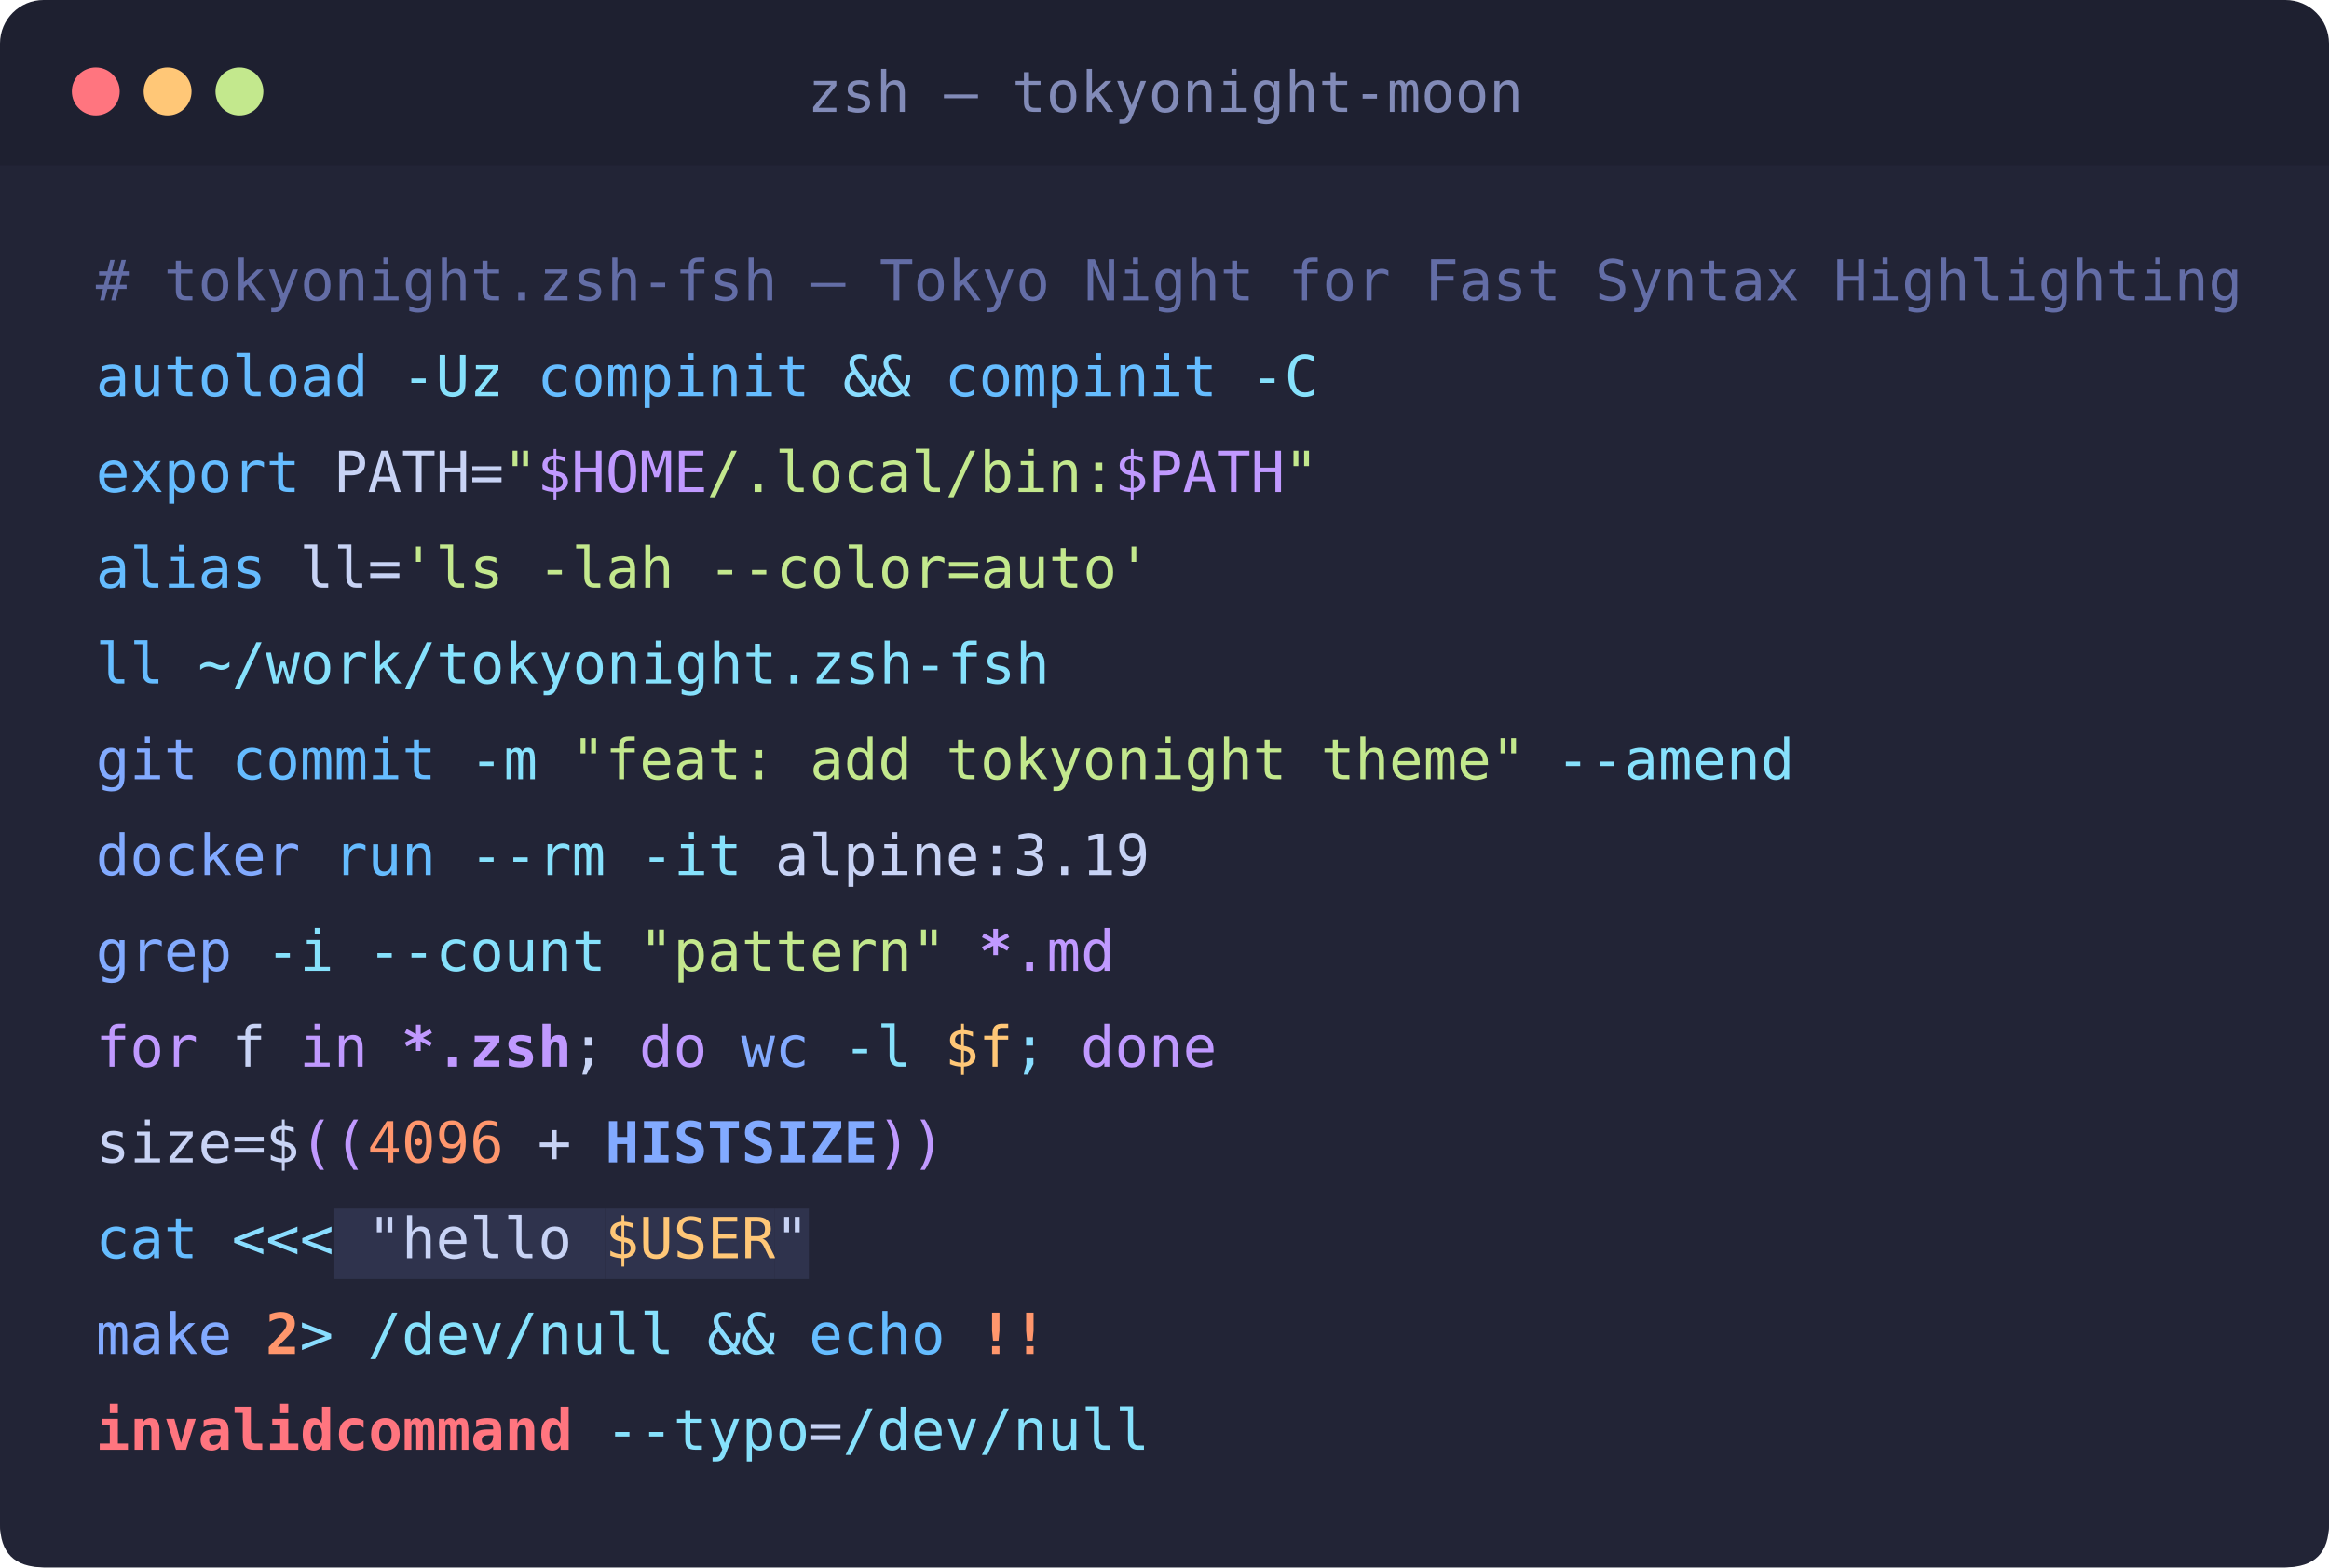
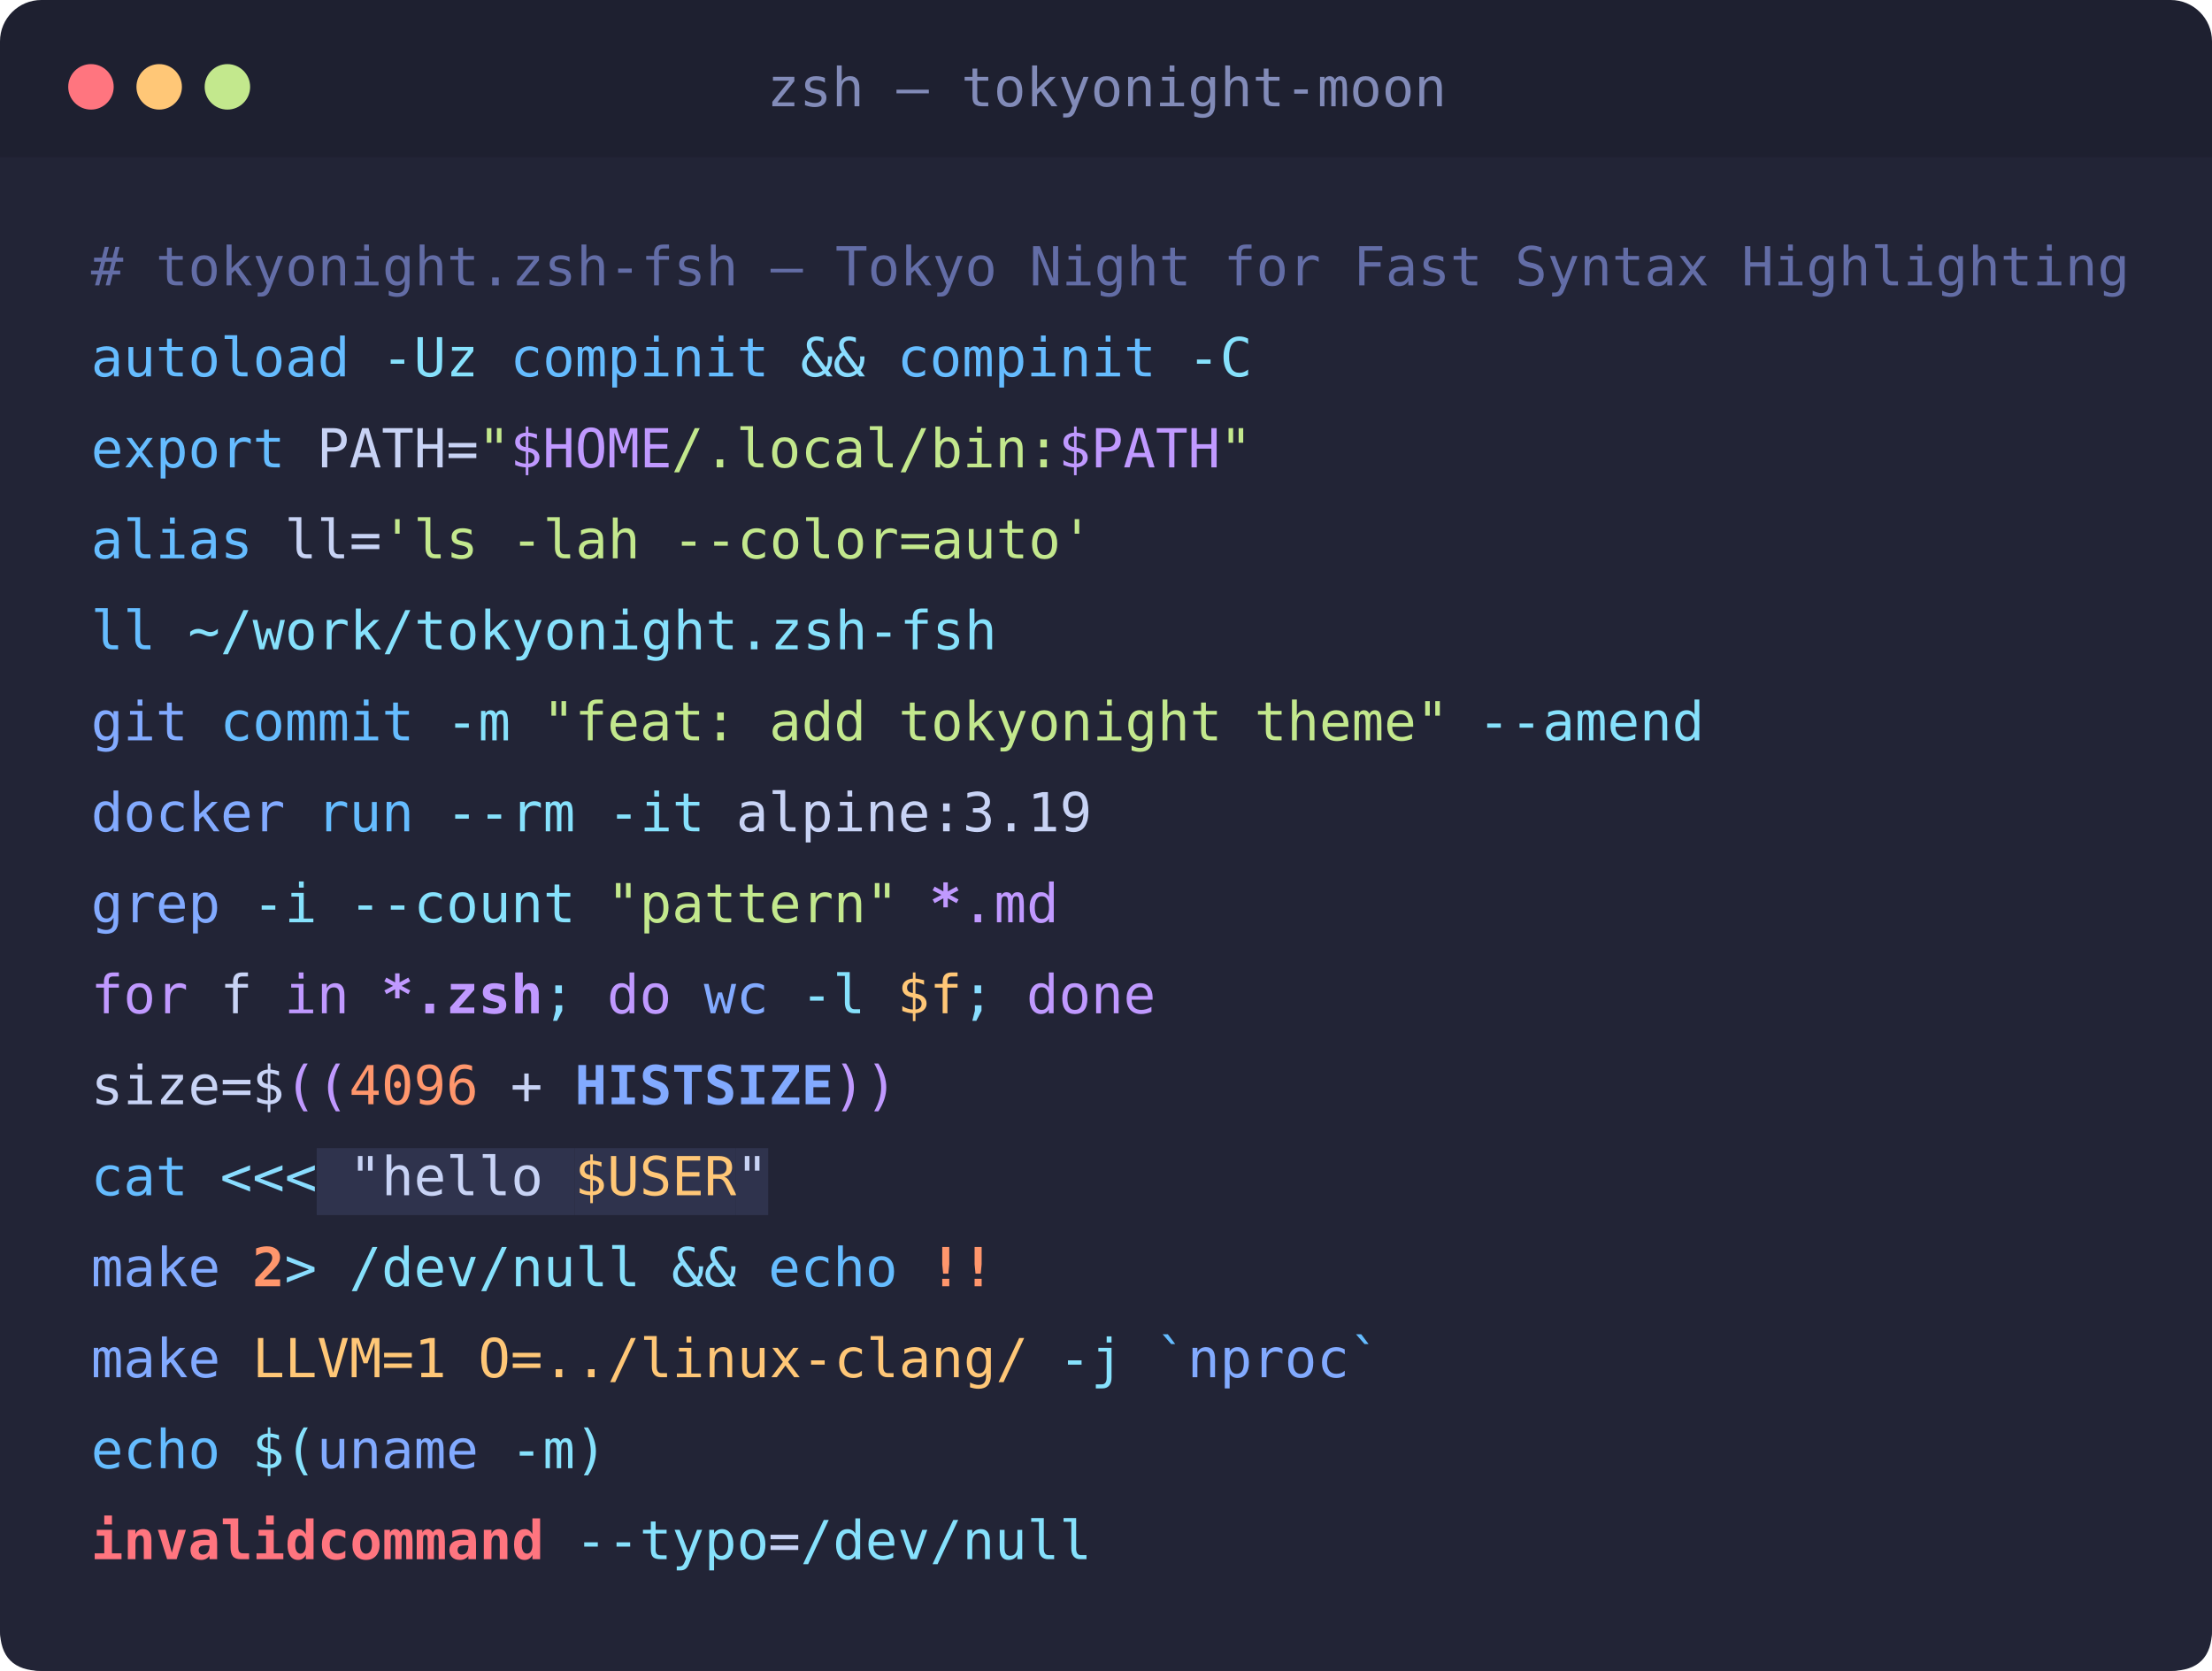
- <svg xmlns="http://www.w3.org/2000/svg" width="535" height="360" viewBox="0 0 535 360" font-family="ui-monospace, 'JetBrains Mono', 'Fira Code', 'SF Mono', Menlo, Consolas, monospace" font-size="13">
-   <rect x="0" y="0" width="535" height="360" rx="10" fill="#1e2030" />
-   <path d="M 0 38 H 535 V 350 Q 535 360 525 360 H 10 Q 0 360 0 350 Z" fill="#222436" />
+ <svg xmlns="http://www.w3.org/2000/svg" width="535" height="404" viewBox="0 0 535 404" font-family="ui-monospace, 'JetBrains Mono', 'Fira Code', 'SF Mono', Menlo, Consolas, monospace" font-size="13">
+   <rect x="0" y="0" width="535" height="404" rx="10" fill="#1e2030" />
+   <path d="M 0 38 H 535 V 394 Q 535 404 525 404 H 10 Q 0 404 0 394 Z" fill="#222436" />
  <circle cx="22.0" cy="21.0" r="5.5" fill="#ff757f" />
  <circle cx="38.5" cy="21.0" r="5.5" fill="#ffc777" />
  <circle cx="55.0" cy="21.0" r="5.5" fill="#c3e88d" />
  <text x="267.7" y="25.7" text-anchor="middle" fill="#828bb8">zsh — tokyonight-moon</text>
  <text x="22.0" y="69.0" fill="#636da6" xml:space="preserve"># tokyonight.zsh-fsh — Tokyo Night for Fast Syntax Highlighting</text>
  <text x="22.0" y="91.0" fill="#65bcff" xml:space="preserve">autoload</text>
  <text x="84.4" y="91.0" fill="#86e1fc" xml:space="preserve"> -Uz </text>
  <text x="123.4" y="91.0" fill="#65bcff" xml:space="preserve">compinit</text>
  <text x="185.8" y="91.0" fill="#89ddff" xml:space="preserve"> &amp;&amp; </text>
  <text x="217.0" y="91.0" fill="#65bcff" xml:space="preserve">compinit</text>
  <text x="279.4" y="91.0" fill="#86e1fc" xml:space="preserve"> -C</text>
  <text x="22.0" y="113.0" fill="#65bcff" xml:space="preserve">export</text>
  <text x="68.8" y="113.0" fill="#c8d3f5" xml:space="preserve"> PATH=</text>
  <text x="115.6" y="113.0" fill="#c3e88d" xml:space="preserve">"</text>
  <text x="123.4" y="113.0" fill="#c099ff" xml:space="preserve">$HOME</text>
  <text x="162.4" y="113.0" fill="#c3e88d" xml:space="preserve">/.local/bin:</text>
  <text x="256.0" y="113.0" fill="#c099ff" xml:space="preserve">$PATH</text>
  <text x="295.0" y="113.0" fill="#c3e88d" xml:space="preserve">"</text>
  <text x="22.0" y="135.0" fill="#65bcff" xml:space="preserve">alias</text>
  <text x="61.0" y="135.0" fill="#c8d3f5" xml:space="preserve"> ll=</text>
  <text x="92.2" y="135.0" fill="#c3e88d" xml:space="preserve">'ls -lah --color=auto'</text>
  <text x="22.0" y="157.0" fill="#65bcff" xml:space="preserve">ll</text>
  <text x="37.6" y="157.0" fill="#86e1fc" xml:space="preserve"> ~/work/tokyonight.zsh-fsh</text>
  <text x="22.0" y="179.0" fill="#82aaff" xml:space="preserve">git</text>
  <text x="45.4" y="179.0" fill="#65bcff" xml:space="preserve"> commit</text>
  <text x="100.0" y="179.0" fill="#86e1fc" xml:space="preserve"> -m</text>
  <text x="123.4" y="179.0" fill="#c3e88d" xml:space="preserve"> "feat: add tokyonight theme"</text>
  <text x="349.6" y="179.0" fill="#86e1fc" xml:space="preserve"> --amend</text>
  <text x="22.0" y="201.0" fill="#82aaff" xml:space="preserve">docker</text>
  <text x="68.8" y="201.0" fill="#65bcff" xml:space="preserve"> run</text>
  <text x="100.0" y="201.0" fill="#86e1fc" xml:space="preserve"> --rm -it</text>
  <text x="170.2" y="201.0" fill="#c8d3f5" xml:space="preserve"> alpine:3.19</text>
  <text x="22.0" y="223.0" fill="#82aaff" xml:space="preserve">grep</text>
  <text x="53.2" y="223.0" fill="#86e1fc" xml:space="preserve"> -i</text>
  <text x="76.6" y="223.0" fill="#86e1fc" xml:space="preserve"> --count</text>
  <text x="139.0" y="223.0" fill="#c3e88d" xml:space="preserve"> "pattern"</text>
  <text x="217.0" y="223.0" fill="#c8d3f5" xml:space="preserve"> </text>
  <text x="224.8" y="223.0" fill="#c099ff" font-weight="bold" xml:space="preserve">*</text>
  <text x="232.6" y="223.0" fill="#c099ff" xml:space="preserve">.md</text>
  <text x="22.0" y="245.0" fill="#c099ff" xml:space="preserve">for</text>
  <text x="45.4" y="245.0" fill="#c8d3f5" xml:space="preserve"> f </text>
  <text x="68.8" y="245.0" fill="#c099ff" xml:space="preserve">in </text>
  <text x="92.2" y="245.0" fill="#c099ff" font-weight="bold" xml:space="preserve">*.zsh</text>
-   <text x="131.2" y="245.0" fill="#c8d3f5" xml:space="preserve">; </text>
+   <text x="131.2" y="245.0" fill="#89ddff" xml:space="preserve">; </text>
  <text x="146.8" y="245.0" fill="#c099ff" xml:space="preserve">do</text>
  <text x="162.4" y="245.0" fill="#82aaff" xml:space="preserve"> wc</text>
  <text x="185.8" y="245.0" fill="#86e1fc" xml:space="preserve"> -l</text>
  <text x="209.2" y="245.0" fill="#ffc777" xml:space="preserve"> $f</text>
  <text x="232.6" y="245.0" fill="#89ddff" xml:space="preserve">;</text>
  <text x="240.4" y="245.0" fill="#c099ff" xml:space="preserve"> done</text>
  <text x="22.0" y="267.0" fill="#c8d3f5" xml:space="preserve">size=</text>
  <text x="61.0" y="267.0" fill="#c8d3f5" xml:space="preserve">$</text>
  <text x="68.8" y="267.0" fill="#c099ff" xml:space="preserve">((</text>
  <text x="84.4" y="267.0" fill="#ff966c" xml:space="preserve">4096</text>
  <text x="115.6" y="267.0" fill="#c8d3f5" xml:space="preserve"> + </text>
  <text x="139.0" y="267.0" fill="#82aaff" font-weight="bold" xml:space="preserve">HISTSIZE</text>
  <text x="201.4" y="267.0" fill="#c099ff" xml:space="preserve">))</text>
  <text x="22.0" y="289.0" fill="#65bcff" xml:space="preserve">cat</text>
  <text x="45.4" y="289.0" fill="#89ddff" xml:space="preserve"> &lt;&lt;&lt;</text>
  <rect x="76.6" y="277.6" width="62.4" height="16.2" fill="#2f334d" />
  <text x="76.6" y="289.0" fill="#c8d3f5" xml:space="preserve"> "hello </text>
  <rect x="139.0" y="277.6" width="39.0" height="16.2" fill="#2f334d" />
  <text x="139.0" y="289.0" fill="#ffc777" xml:space="preserve">$USER</text>
  <rect x="178.0" y="277.6" width="7.8" height="16.2" fill="#2f334d" />
  <text x="178.0" y="289.0" fill="#c8d3f5" xml:space="preserve">"</text>
  <text x="22.0" y="311.0" fill="#82aaff" xml:space="preserve">make</text>
  <text x="53.2" y="311.0" fill="#c8d3f5" xml:space="preserve"> </text>
  <text x="61.0" y="311.0" fill="#ff966c" font-weight="bold" xml:space="preserve">2</text>
  <text x="68.8" y="311.0" fill="#89ddff" xml:space="preserve">&gt;</text>
  <text x="76.6" y="311.0" fill="#86e1fc" xml:space="preserve"> /dev/null</text>
  <text x="154.6" y="311.0" fill="#89ddff" xml:space="preserve"> &amp;&amp; </text>
  <text x="185.8" y="311.0" fill="#65bcff" xml:space="preserve">echo</text>
  <text x="217.0" y="311.0" fill="#ff966c" font-weight="bold" xml:space="preserve"> !!</text>
-   <text x="22.0" y="333.0" fill="#ff757f" font-weight="bold" xml:space="preserve">invalidcommand</text>
-   <text x="131.2" y="333.0" fill="#86e1fc" xml:space="preserve"> --typo</text>
-   <text x="185.8" y="333.0" fill="#c8d3f5" xml:space="preserve">=</text>
-   <text x="193.6" y="333.0" fill="#86e1fc" xml:space="preserve">/dev/null</text>
+   <text x="22.0" y="333.0" fill="#82aaff" xml:space="preserve">make</text>
+   <text x="53.2" y="333.0" fill="#ffc777" xml:space="preserve"> LLVM=1</text>
+   <text x="107.8" y="333.0" fill="#ffc777" xml:space="preserve"> O=../linux-clang/</text>
+   <text x="248.2" y="333.0" fill="#86e1fc" xml:space="preserve"> -j</text>
+   <text x="271.6" y="333.0" fill="#65bcff" xml:space="preserve"> `</text>
+   <text x="287.2" y="333.0" fill="#82aaff" xml:space="preserve">nproc</text>
+   <text x="326.2" y="333.0" fill="#65bcff" xml:space="preserve">`</text>
+   <text x="22.0" y="355.0" fill="#65bcff" xml:space="preserve">echo</text>
+   <text x="53.2" y="355.0" fill="#c8d3f5" xml:space="preserve"> </text>
+   <text x="61.0" y="355.0" fill="#86e1fc" xml:space="preserve">$(</text>
+   <text x="76.6" y="355.0" fill="#82aaff" xml:space="preserve">uname</text>
+   <text x="115.6" y="355.0" fill="#86e1fc" xml:space="preserve"> -m</text>
+   <text x="139.0" y="355.0" fill="#86e1fc" xml:space="preserve">)</text>
+   <text x="22.0" y="377.0" fill="#ff757f" font-weight="bold" xml:space="preserve">invalidcommand</text>
+   <text x="131.2" y="377.0" fill="#86e1fc" xml:space="preserve"> --typo</text>
+   <text x="185.8" y="377.0" fill="#c8d3f5" xml:space="preserve">=</text>
+   <text x="193.6" y="377.0" fill="#86e1fc" xml:space="preserve">/dev/null</text>
</svg>
